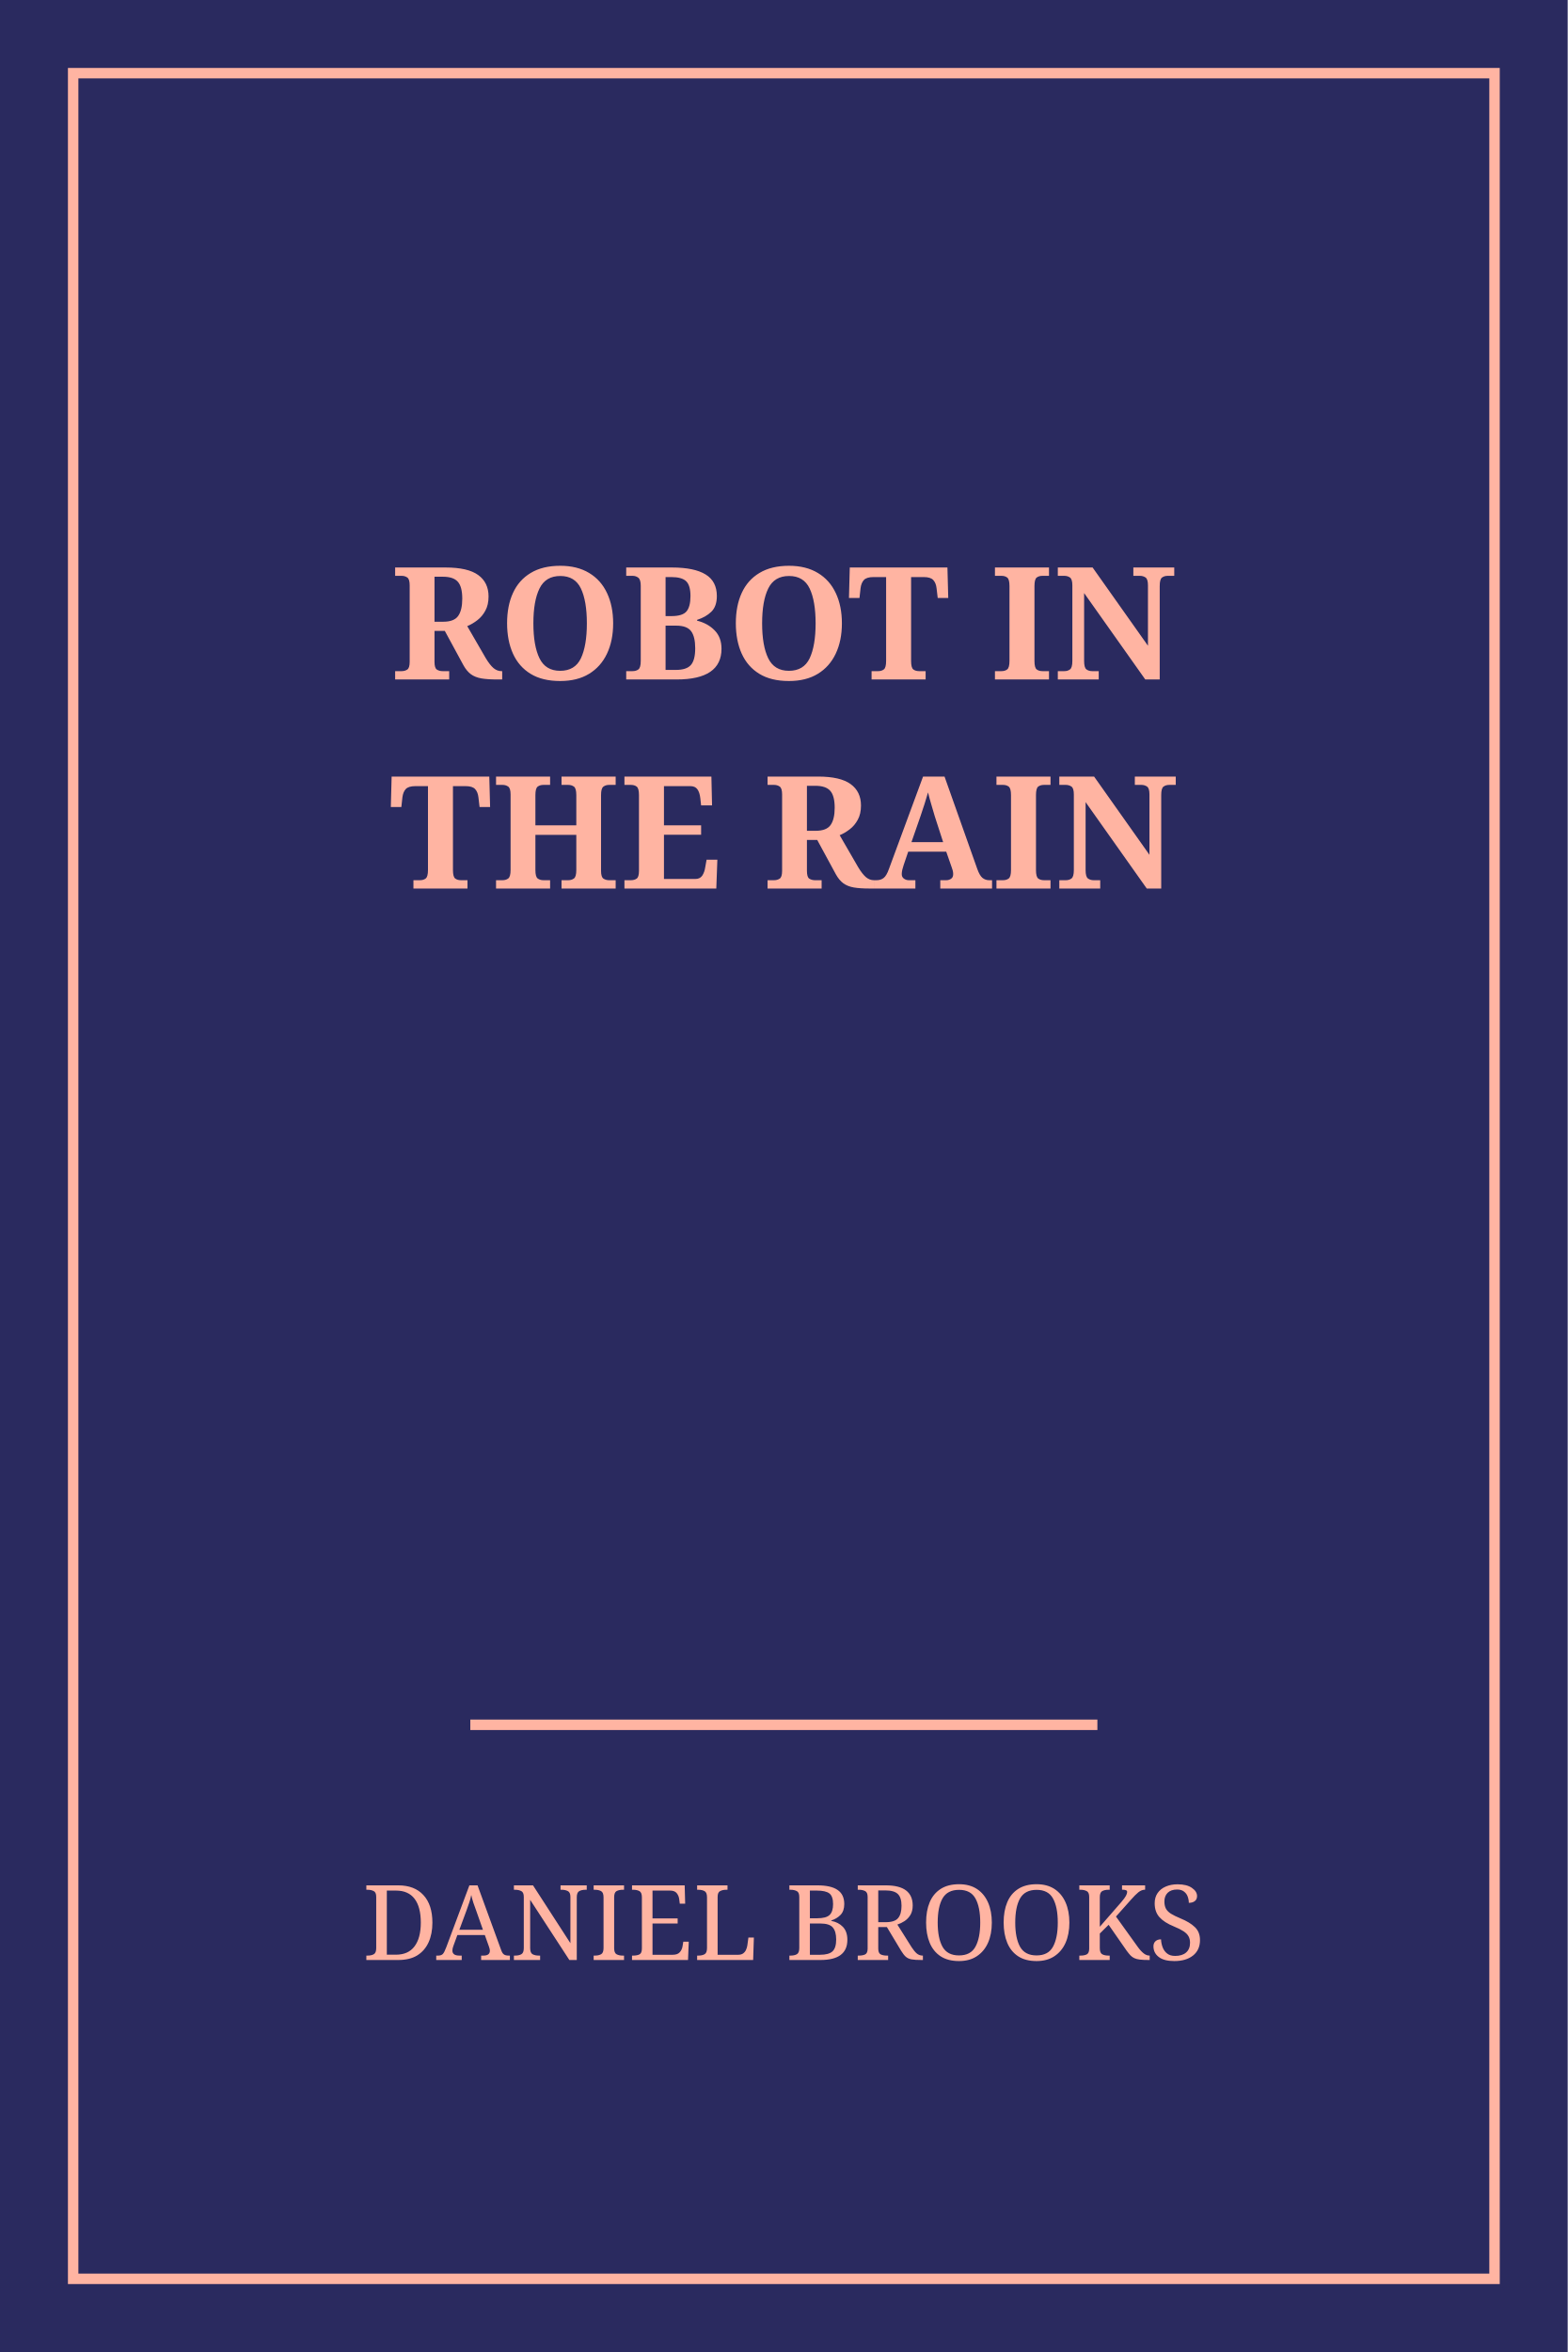
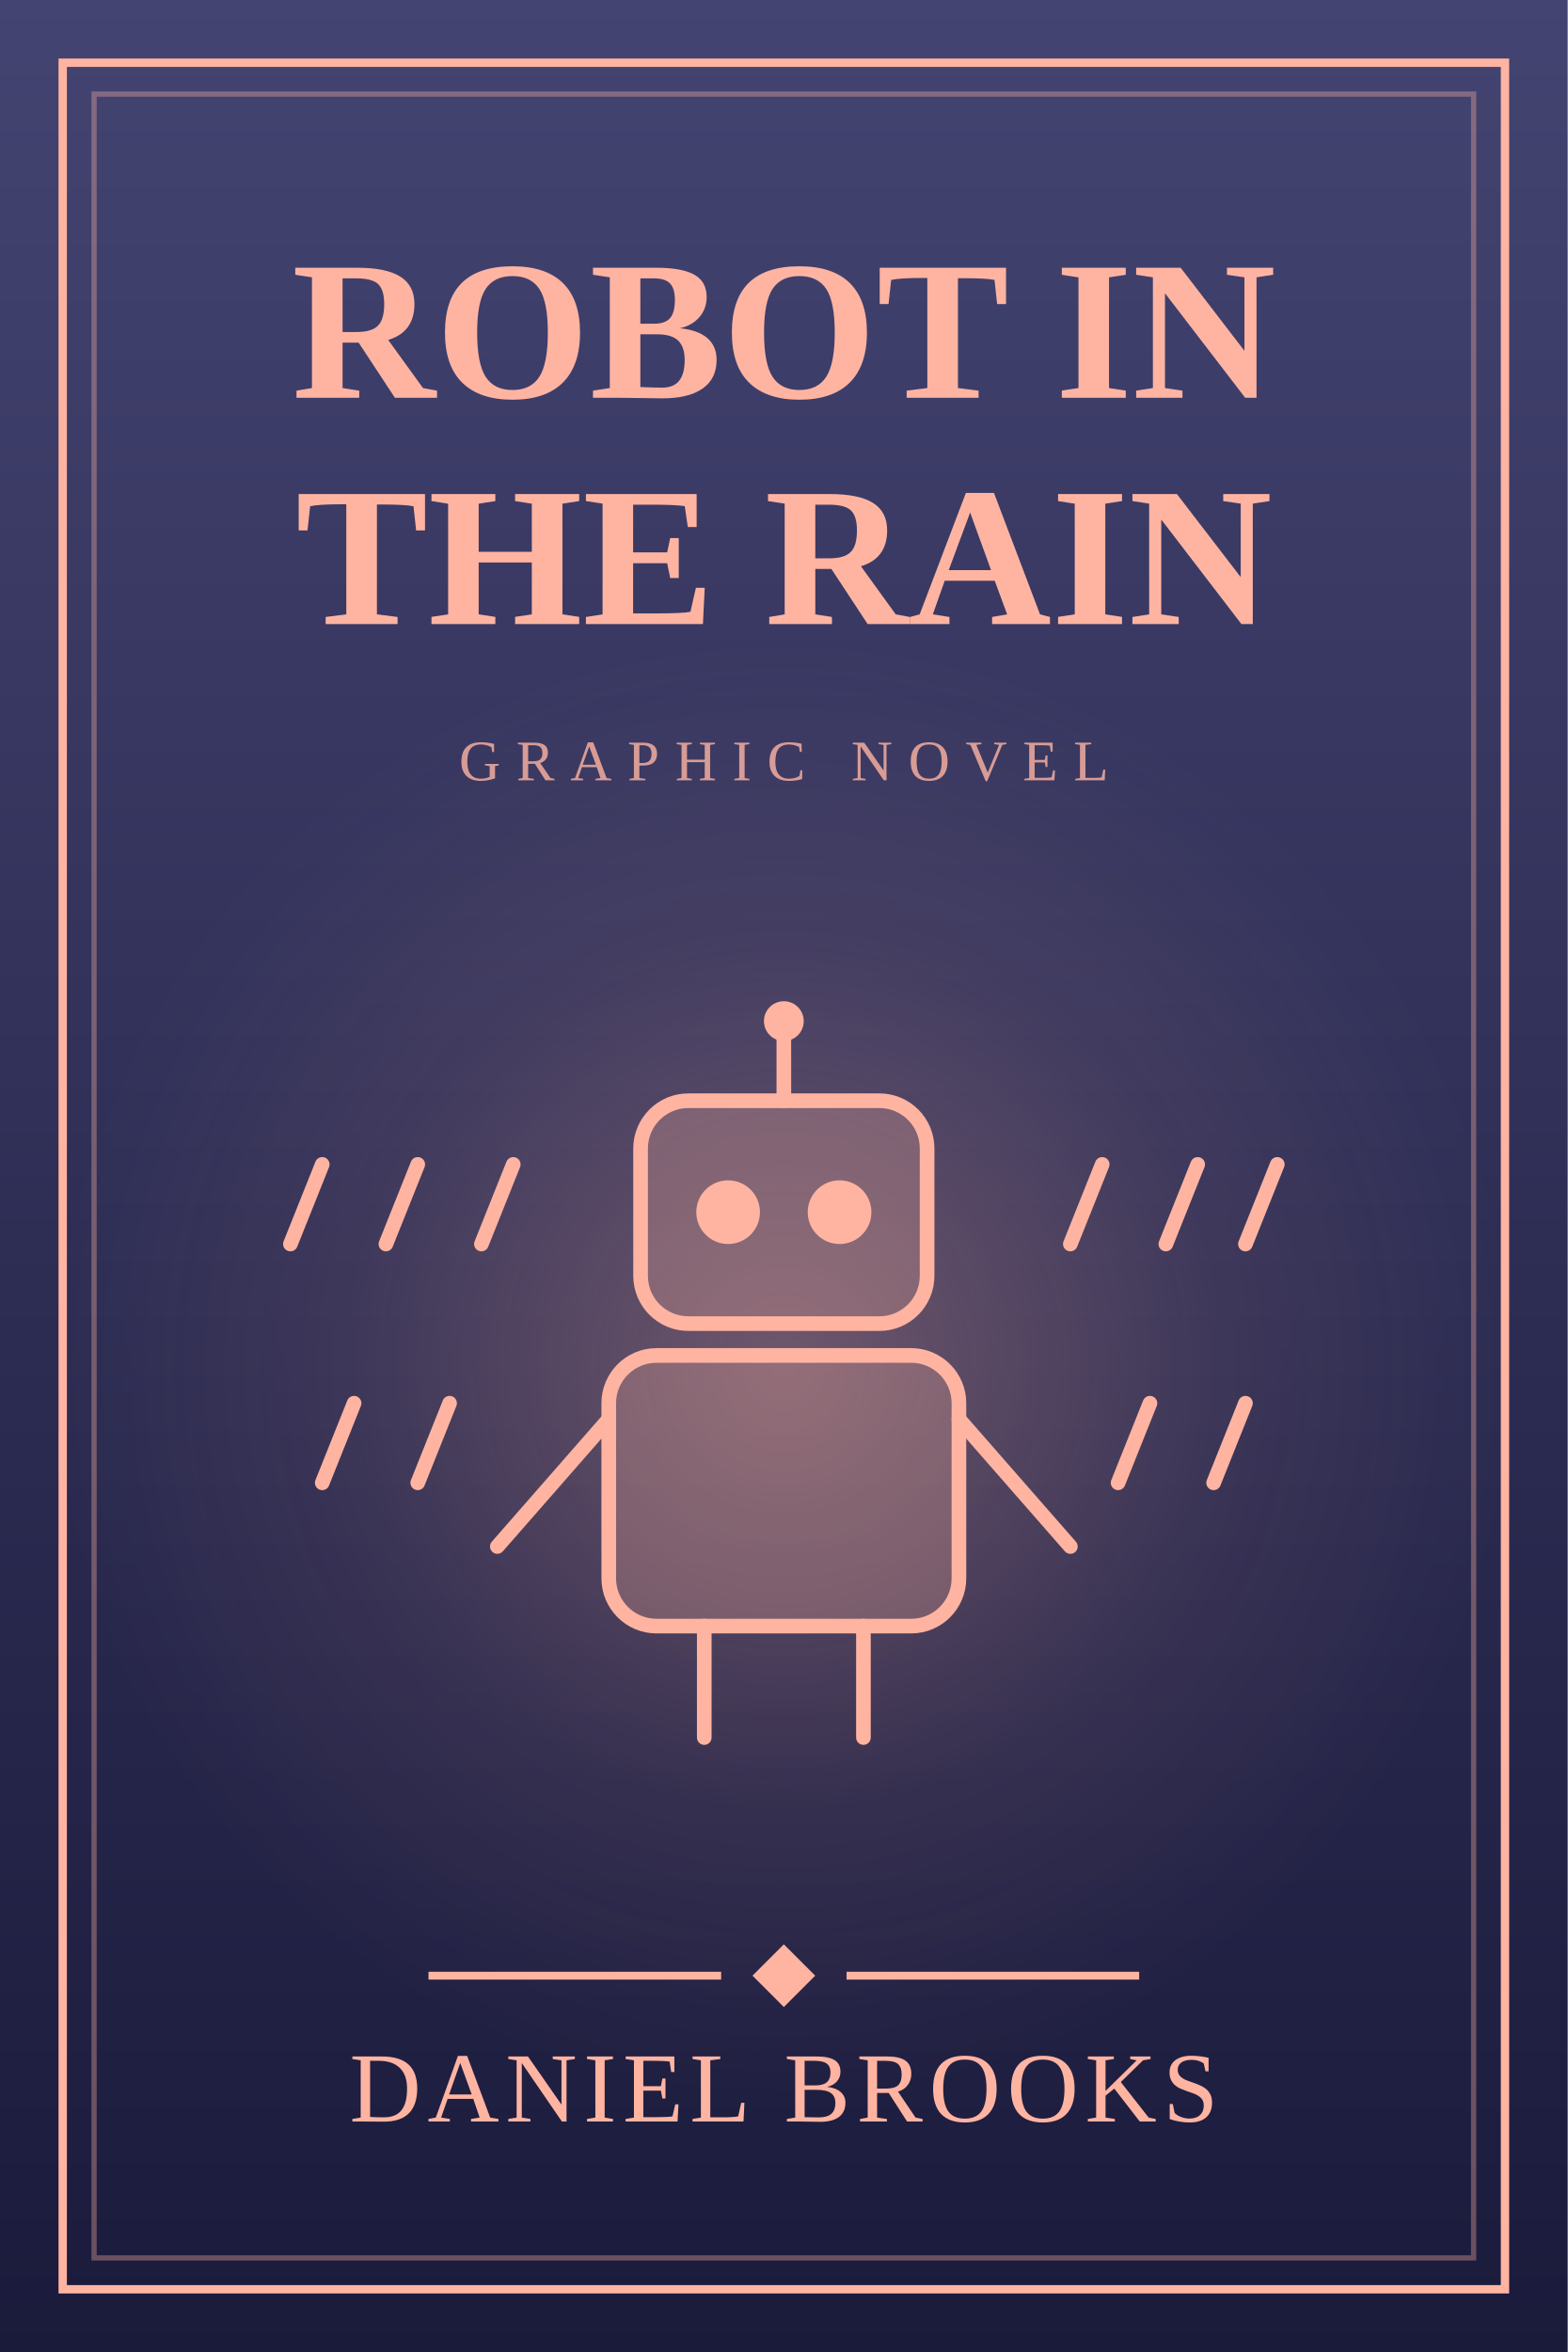
<svg xmlns="http://www.w3.org/2000/svg" viewBox="0 0 300 450" width="300" height="450" role="img" aria-label="Robot in the Rain by Daniel Brooks">
-   <rect width="300" height="450" fill="#2a2a5f" />
-   <rect x="14" y="14" width="272" height="422" fill="none" stroke="#ffb4a2" stroke-width="2" />
-   <text x="150" y="130" text-anchor="middle" font-family="Georgia, serif" font-size="30" font-weight="bold" fill="#ffb4a2">ROBOT IN</text>
-   <text x="150" y="170" text-anchor="middle" font-family="Georgia, serif" font-size="30" font-weight="bold" fill="#ffb4a2">THE RAIN</text>
-   <line x1="90" y1="330" x2="210" y2="330" stroke="#ffb4a2" stroke-width="2" />
-   <text x="150" y="375" text-anchor="middle" font-family="Georgia, serif" font-size="20" fill="#ffb4a2">DANIEL BROOKS</text>
+   <defs>
+     <linearGradient id="bg" x1="0" y1="0" x2="0" y2="1">
+       <stop offset="0" stop-color="#444472" />
+       <stop offset="1" stop-color="#1a1a3b" />
+     </linearGradient>
+     <radialGradient id="glow" cx="150" cy="262" r="140" gradientUnits="userSpaceOnUse">
+       <stop offset="0" stop-color="#ffb4a2" stop-opacity=".32" />
+       <stop offset=".6" stop-color="#ffb4a2" stop-opacity=".08" />
+       <stop offset="1" stop-color="#ffb4a2" stop-opacity="0" />
+     </radialGradient>
+   </defs>
+   <rect width="300" height="450" fill="url(#bg)" />
+   <rect width="300" height="450" fill="url(#glow)" />
+   <rect x="12" y="12" width="276" height="426" fill="none" stroke="#ffb4a2" stroke-width="1.6" />
+   <rect x="18" y="18" width="264" height="414" fill="none" stroke="#ffb4a2" stroke-opacity=".35" stroke-width="1" />
+   <text x="150" y="76.1" text-anchor="middle" font-family="Georgia, 'Times New Roman', serif" font-size="38" font-weight="bold" fill="#ffb4a2">ROBOT IN</text>
+   <text x="150" y="119.4" text-anchor="middle" font-family="Georgia, 'Times New Roman', serif" font-size="38" font-weight="bold" fill="#ffb4a2">THE RAIN</text>
+   <text x="150" y="149.3" text-anchor="middle" font-family="Georgia, 'Times New Roman', serif" font-size="11" letter-spacing="3" fill="#ffb4a2" fill-opacity=".8">GRAPHIC NOVEL</text>
+   <g id="art" transform="translate(150 262) scale(1.523) translate(0 14.25)" color="#ffb4a2" stroke="currentColor" fill="none" stroke-width="1.84" stroke-linecap="round" stroke-linejoin="round">
+     <rect x="-18" y="-48" width="36" height="28" rx="6" fill="currentColor" fill-opacity=".25" />
+     <circle cx="-7" cy="-34" r="4" fill="currentColor" stroke="none" />
+     <circle cx="7" cy="-34" r="4" fill="currentColor" stroke="none" />
+     <path d="M0 -48 V-56" />
+     <circle cy="-58" r="2.5" fill="currentColor" stroke="none" />
+     <rect x="-22" y="-16" width="44" height="34" rx="6" fill="currentColor" fill-opacity=".25" />
+     <path d="M-22 -8 L-36 8 M22 -8 L36 8 M-10 18 V32 M10 18 V32" />
+     <path d="M-58 -40 l-4 10" />
+     <path d="M-46 -40 l-4 10" />
+     <path d="M-34 -40 l-4 10" />
+     <path d="M40 -40 l-4 10" />
+     <path d="M52 -40 l-4 10" />
+     <path d="M62 -40 l-4 10" />
+     <path d="M-54 -10 l-4 10" />
+     <path d="M-42 -10 l-4 10" />
+     <path d="M46 -10 l-4 10" />
+     <path d="M58 -10 l-4 10" />
+   </g>
+   <path d="M82 378 H138 M162 378 H218" stroke="#ffb4a2" stroke-width="1.5" />
+   <path d="M150 372 l6 6 l-6 6 l-6 -6z" fill="#ffb4a2" />
+   <text x="150" y="405.9" text-anchor="middle" font-family="Georgia, 'Times New Roman', serif" font-size="19" letter-spacing="1.2" fill="#ffb4a2">DANIEL BROOKS</text>
</svg>
